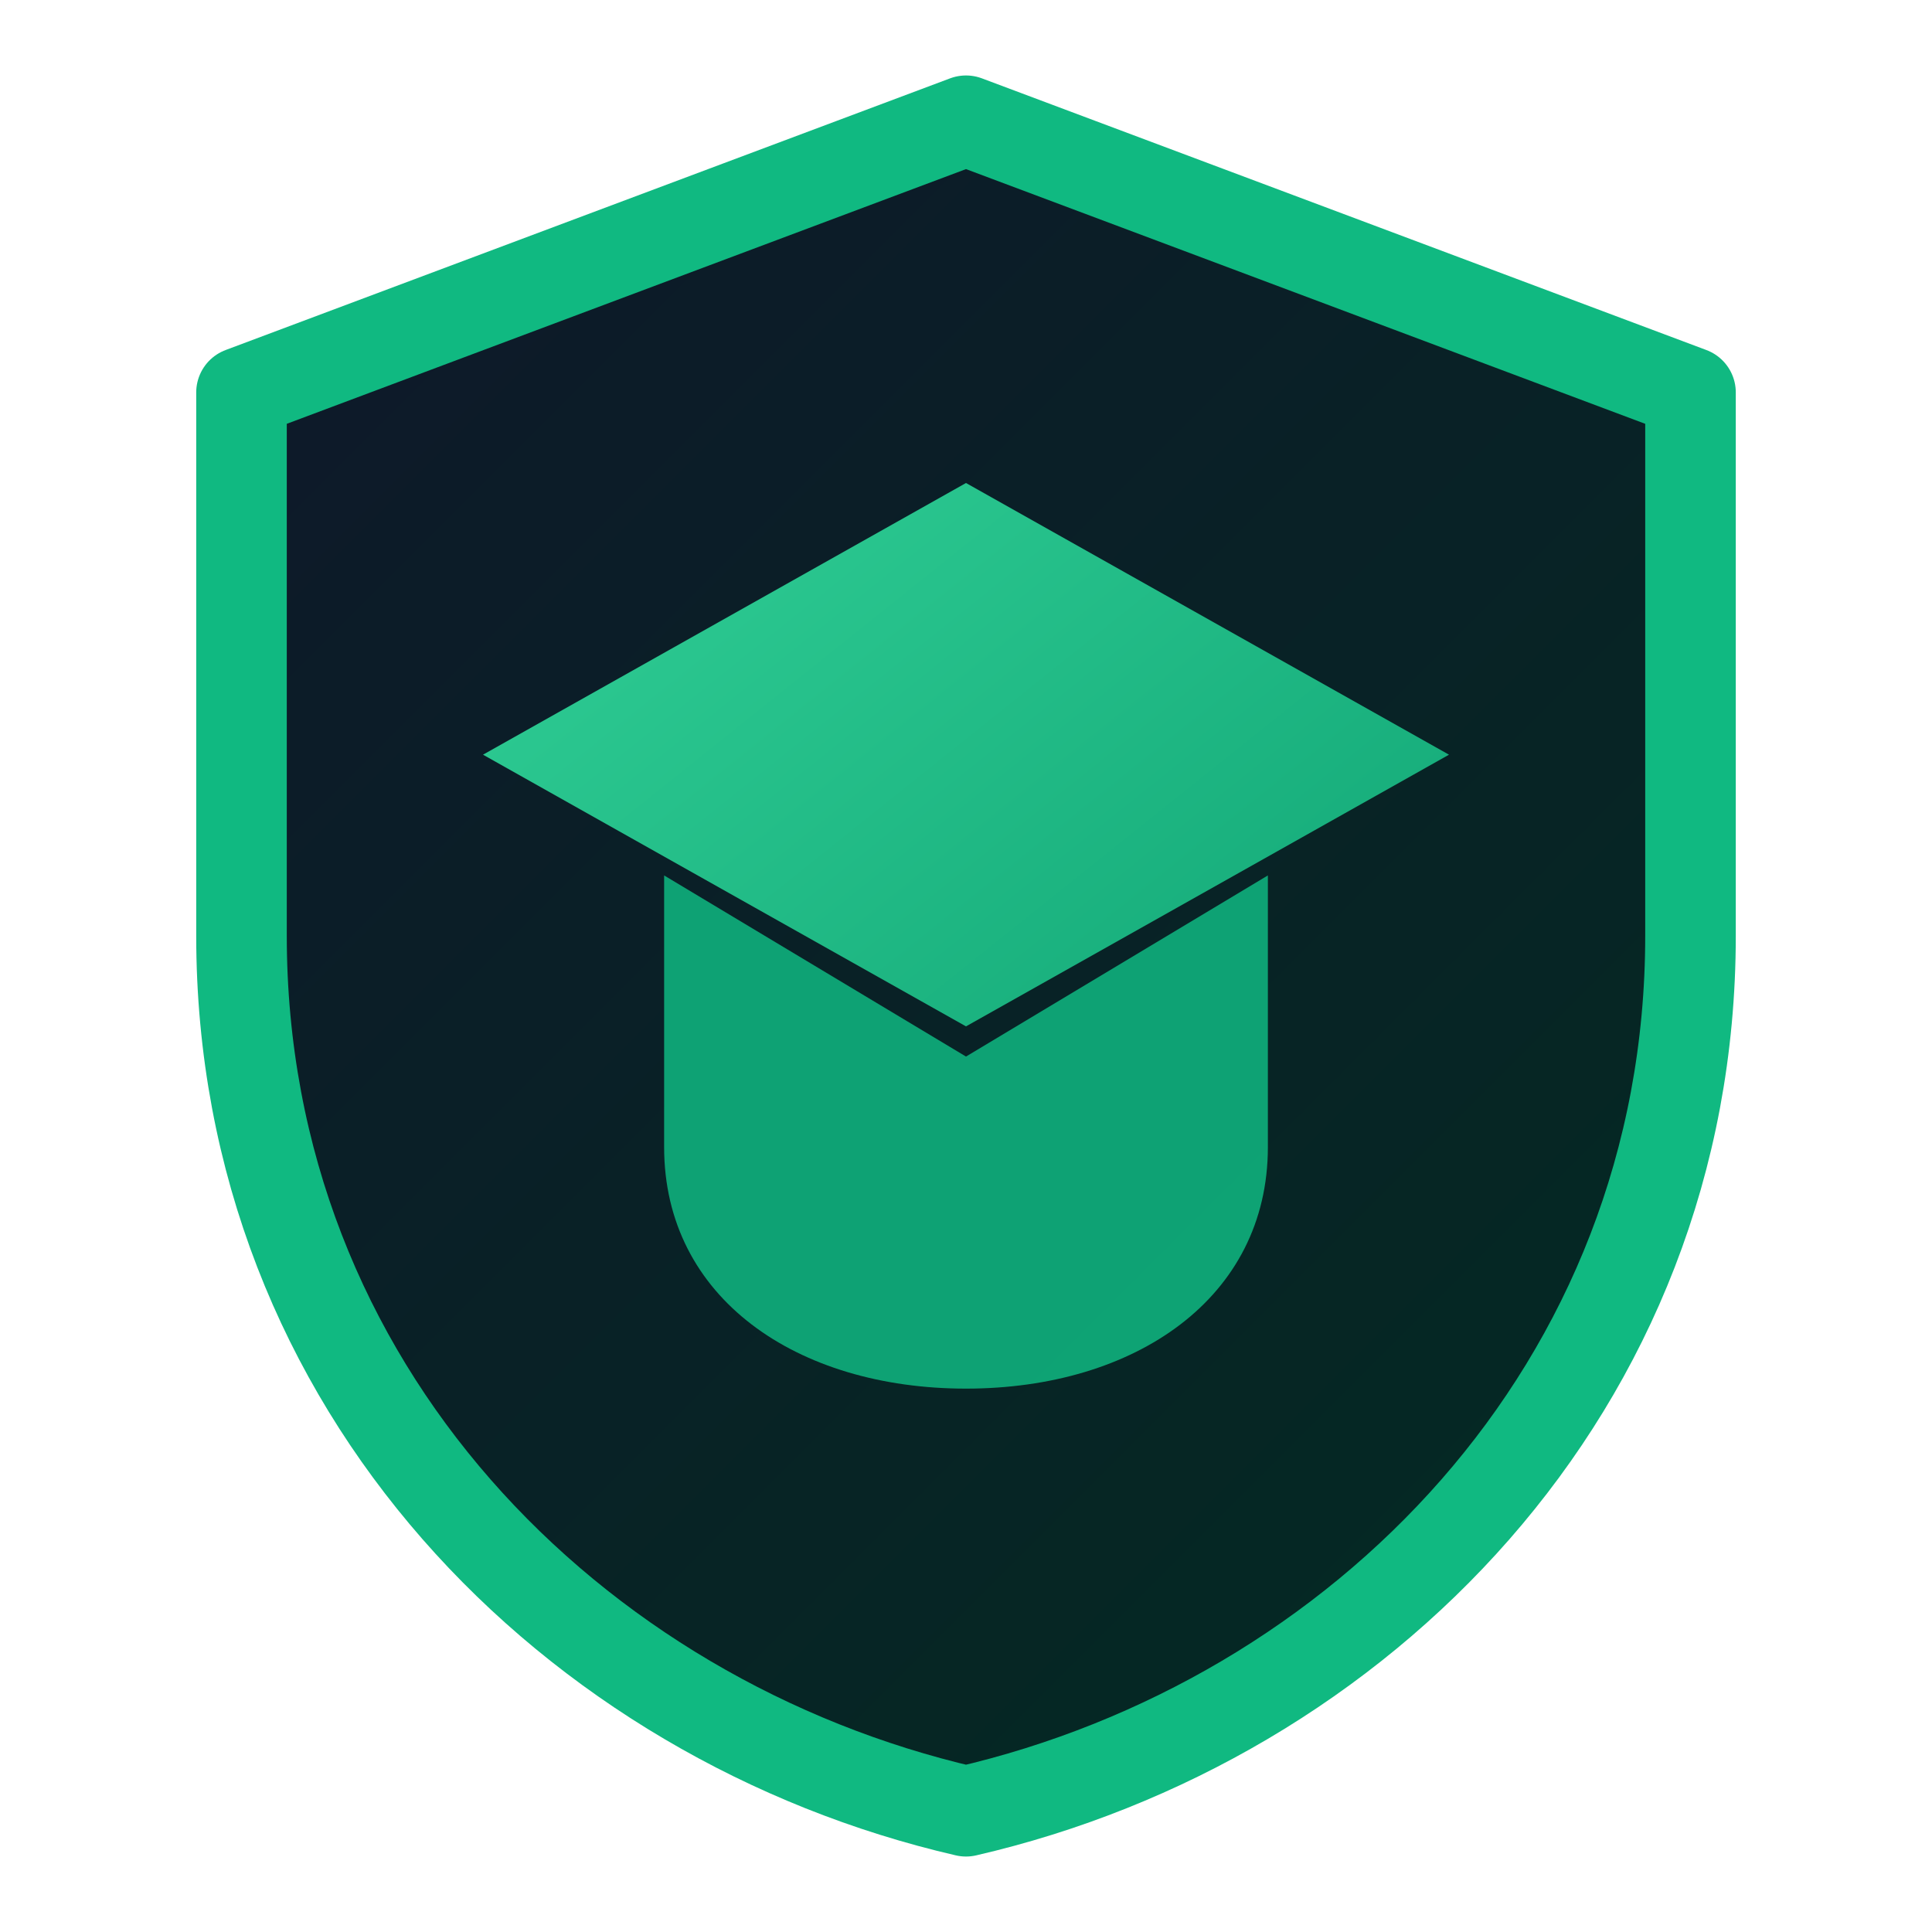
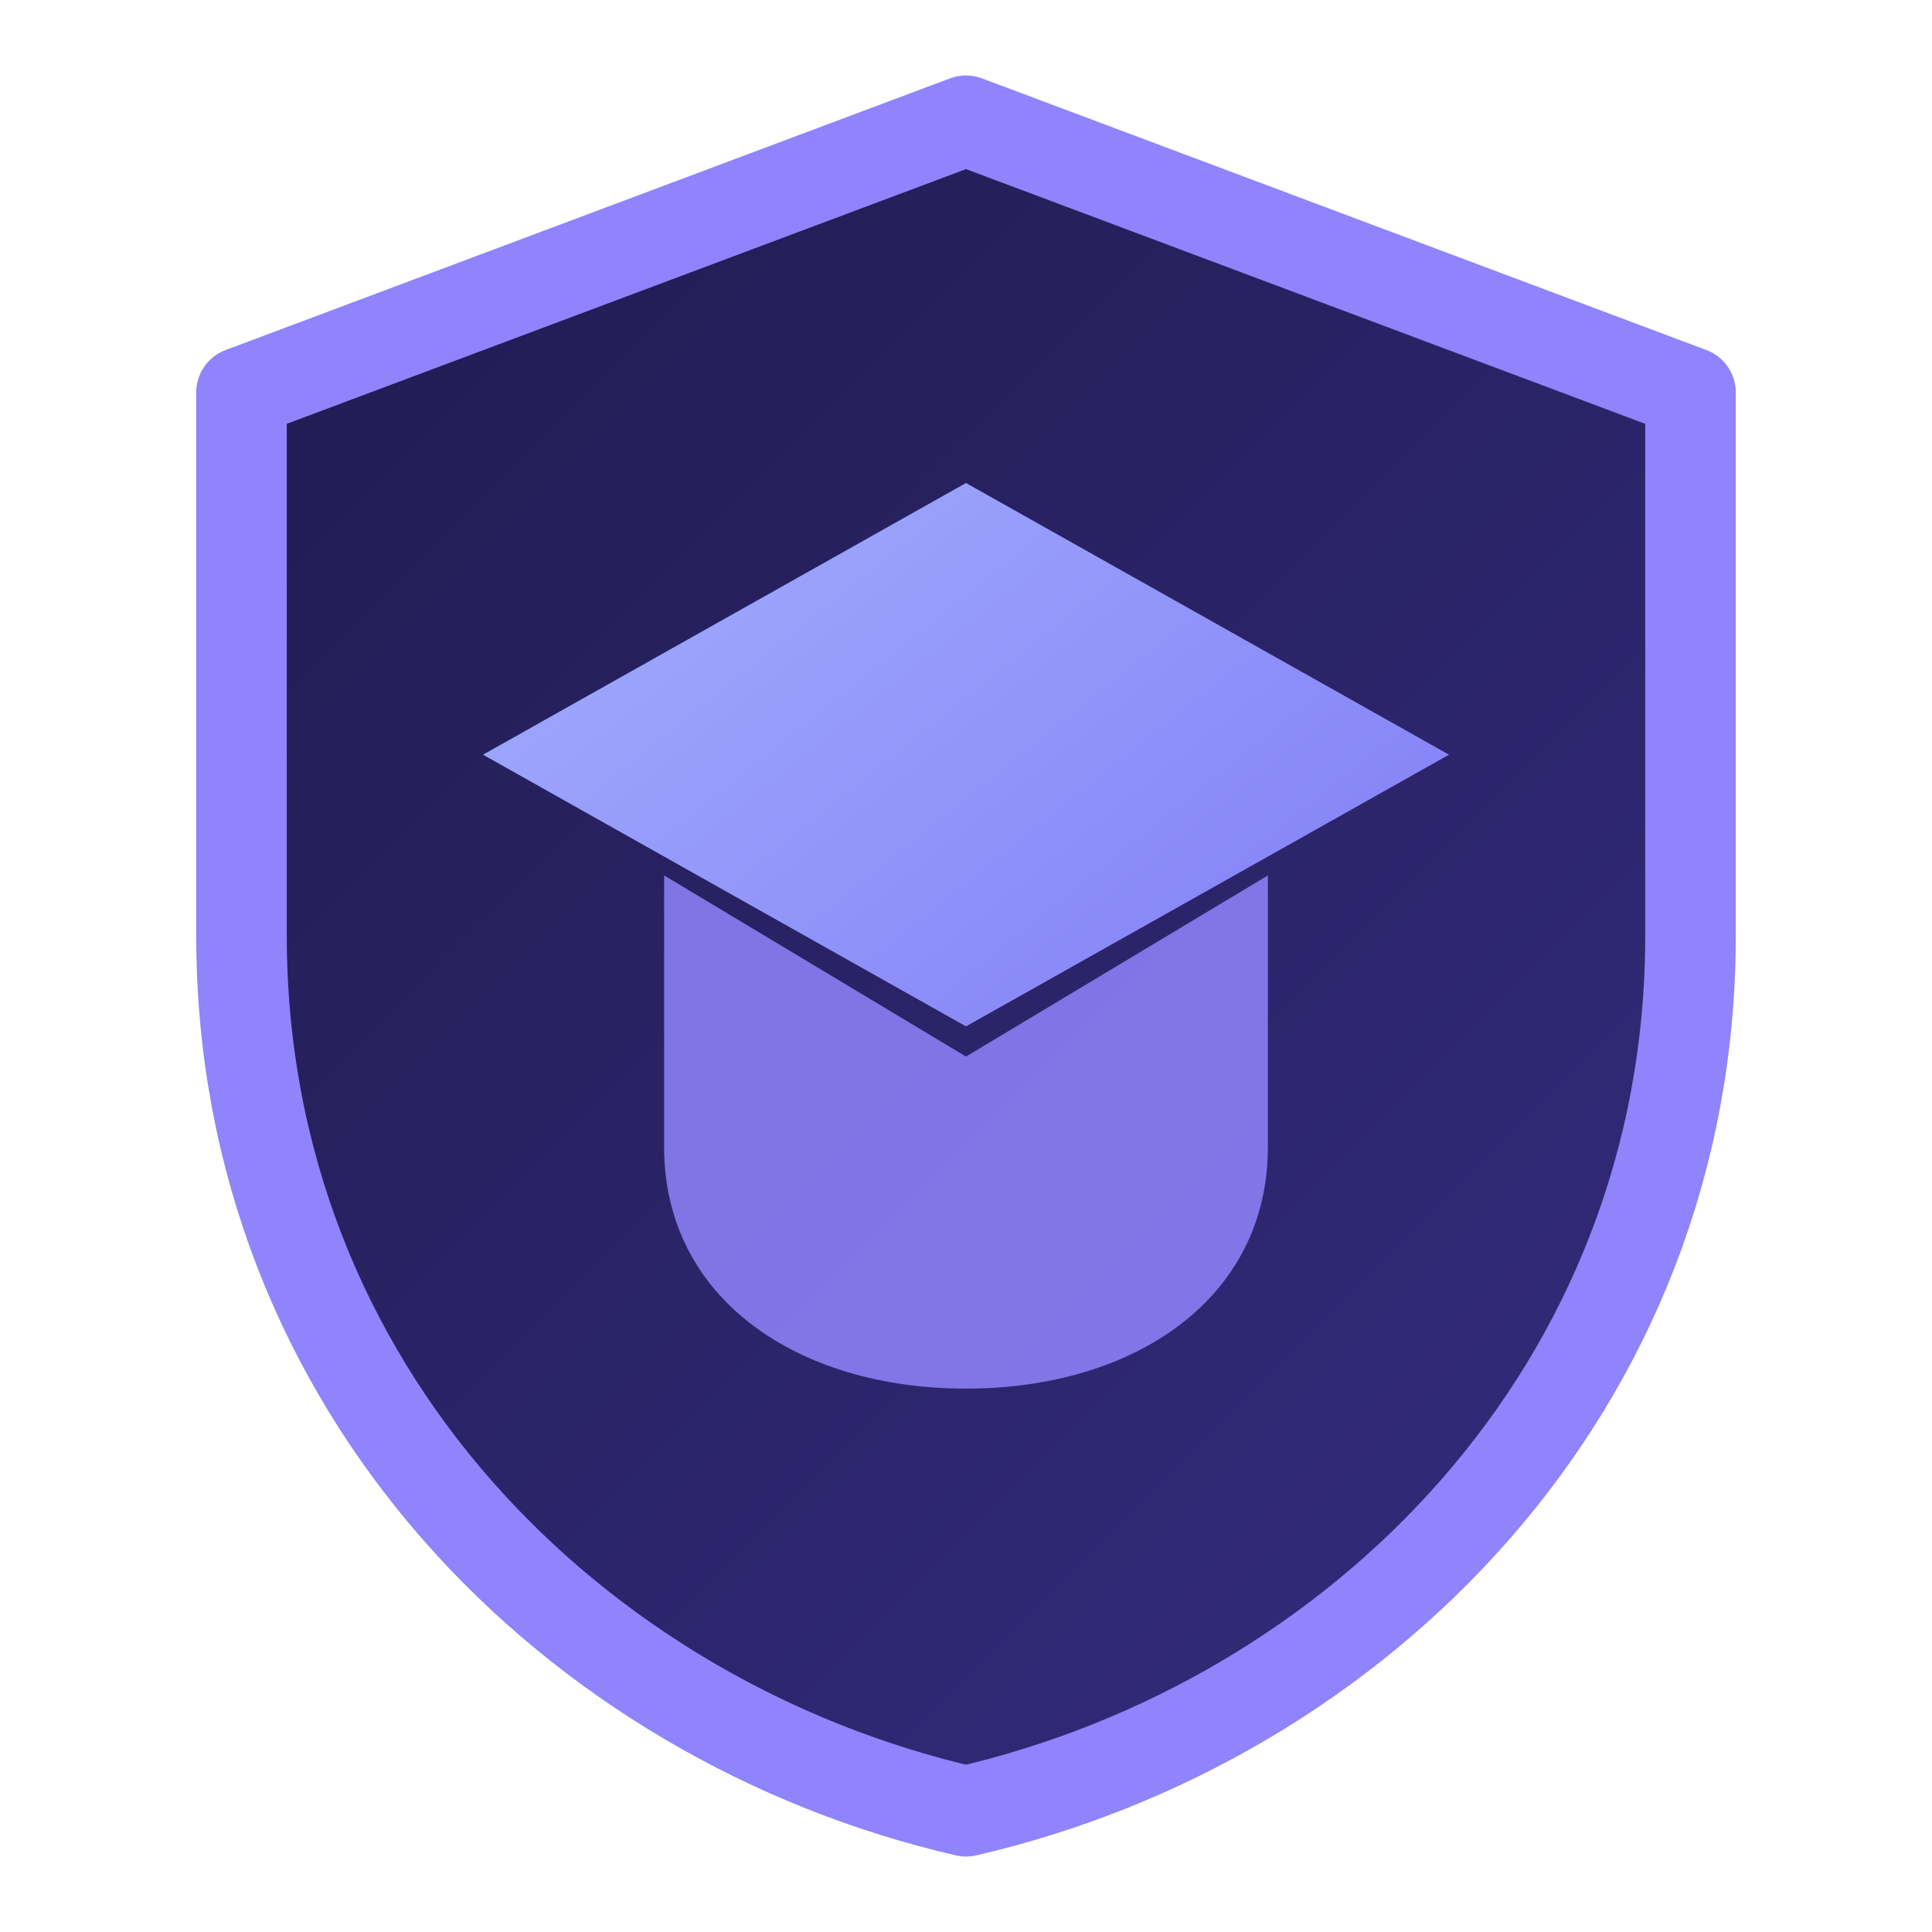
<svg xmlns="http://www.w3.org/2000/svg" viewBox="0 0 32 32" fill="none">
  <defs>
    <linearGradient id="shieldGrad" x1="2" y1="2" x2="30" y2="30" gradientUnits="userSpaceOnUse">
-       <stop offset="0%" stop-color="#0f172a" />
-       <stop offset="100%" stop-color="#022c22" />
+       <stop offset="0%" stop-color="#1f1a4d" />
+       <stop offset="100%" stop-color="#352d82" />
    </linearGradient>
    <linearGradient id="emeraldGrad" x1="8" y1="6" x2="24" y2="26" gradientUnits="userSpaceOnUse">
-       <stop offset="0%" stop-color="#34d399" />
-       <stop offset="100%" stop-color="#059669" />
+       <stop offset="0%" stop-color="#a5b4fc" />
+       <stop offset="100%" stop-color="#7466f5" />
    </linearGradient>
  </defs>
-   <path d="M16 2L4 6.5V15.5C4 23 9.5 28.5 16 30C22.5 28.5 28 23 28 15.5V6.5L16 2Z" fill="url(#shieldGrad)" stroke="#10b981" stroke-width="1.5" stroke-linejoin="round" />
+   <path d="M16 2L4 6.5V15.5C4 23 9.5 28.5 16 30C22.5 28.5 28 23 28 15.5V6.5L16 2Z" fill="url(#shieldGrad)" stroke="#8f84fb" stroke-width="1.5" stroke-linejoin="round" />
  <path d="M16 8L8 12.5L16 17L24 12.5L16 8Z" fill="url(#emeraldGrad)" />
-   <path d="M11 14.5V19C11 21.5 13.2 23 16 23C18.8 23 21 21.5 21 19V14.5L16 17.5L11 14.5Z" fill="#10b981" fill-opacity="0.85" />
+   <path d="M11 14.5V19C11 21.5 13.2 23 16 23C18.8 23 21 21.5 21 19V14.5L16 17.5L11 14.5Z" fill="#8f84fb" fill-opacity="0.85" />
</svg>
